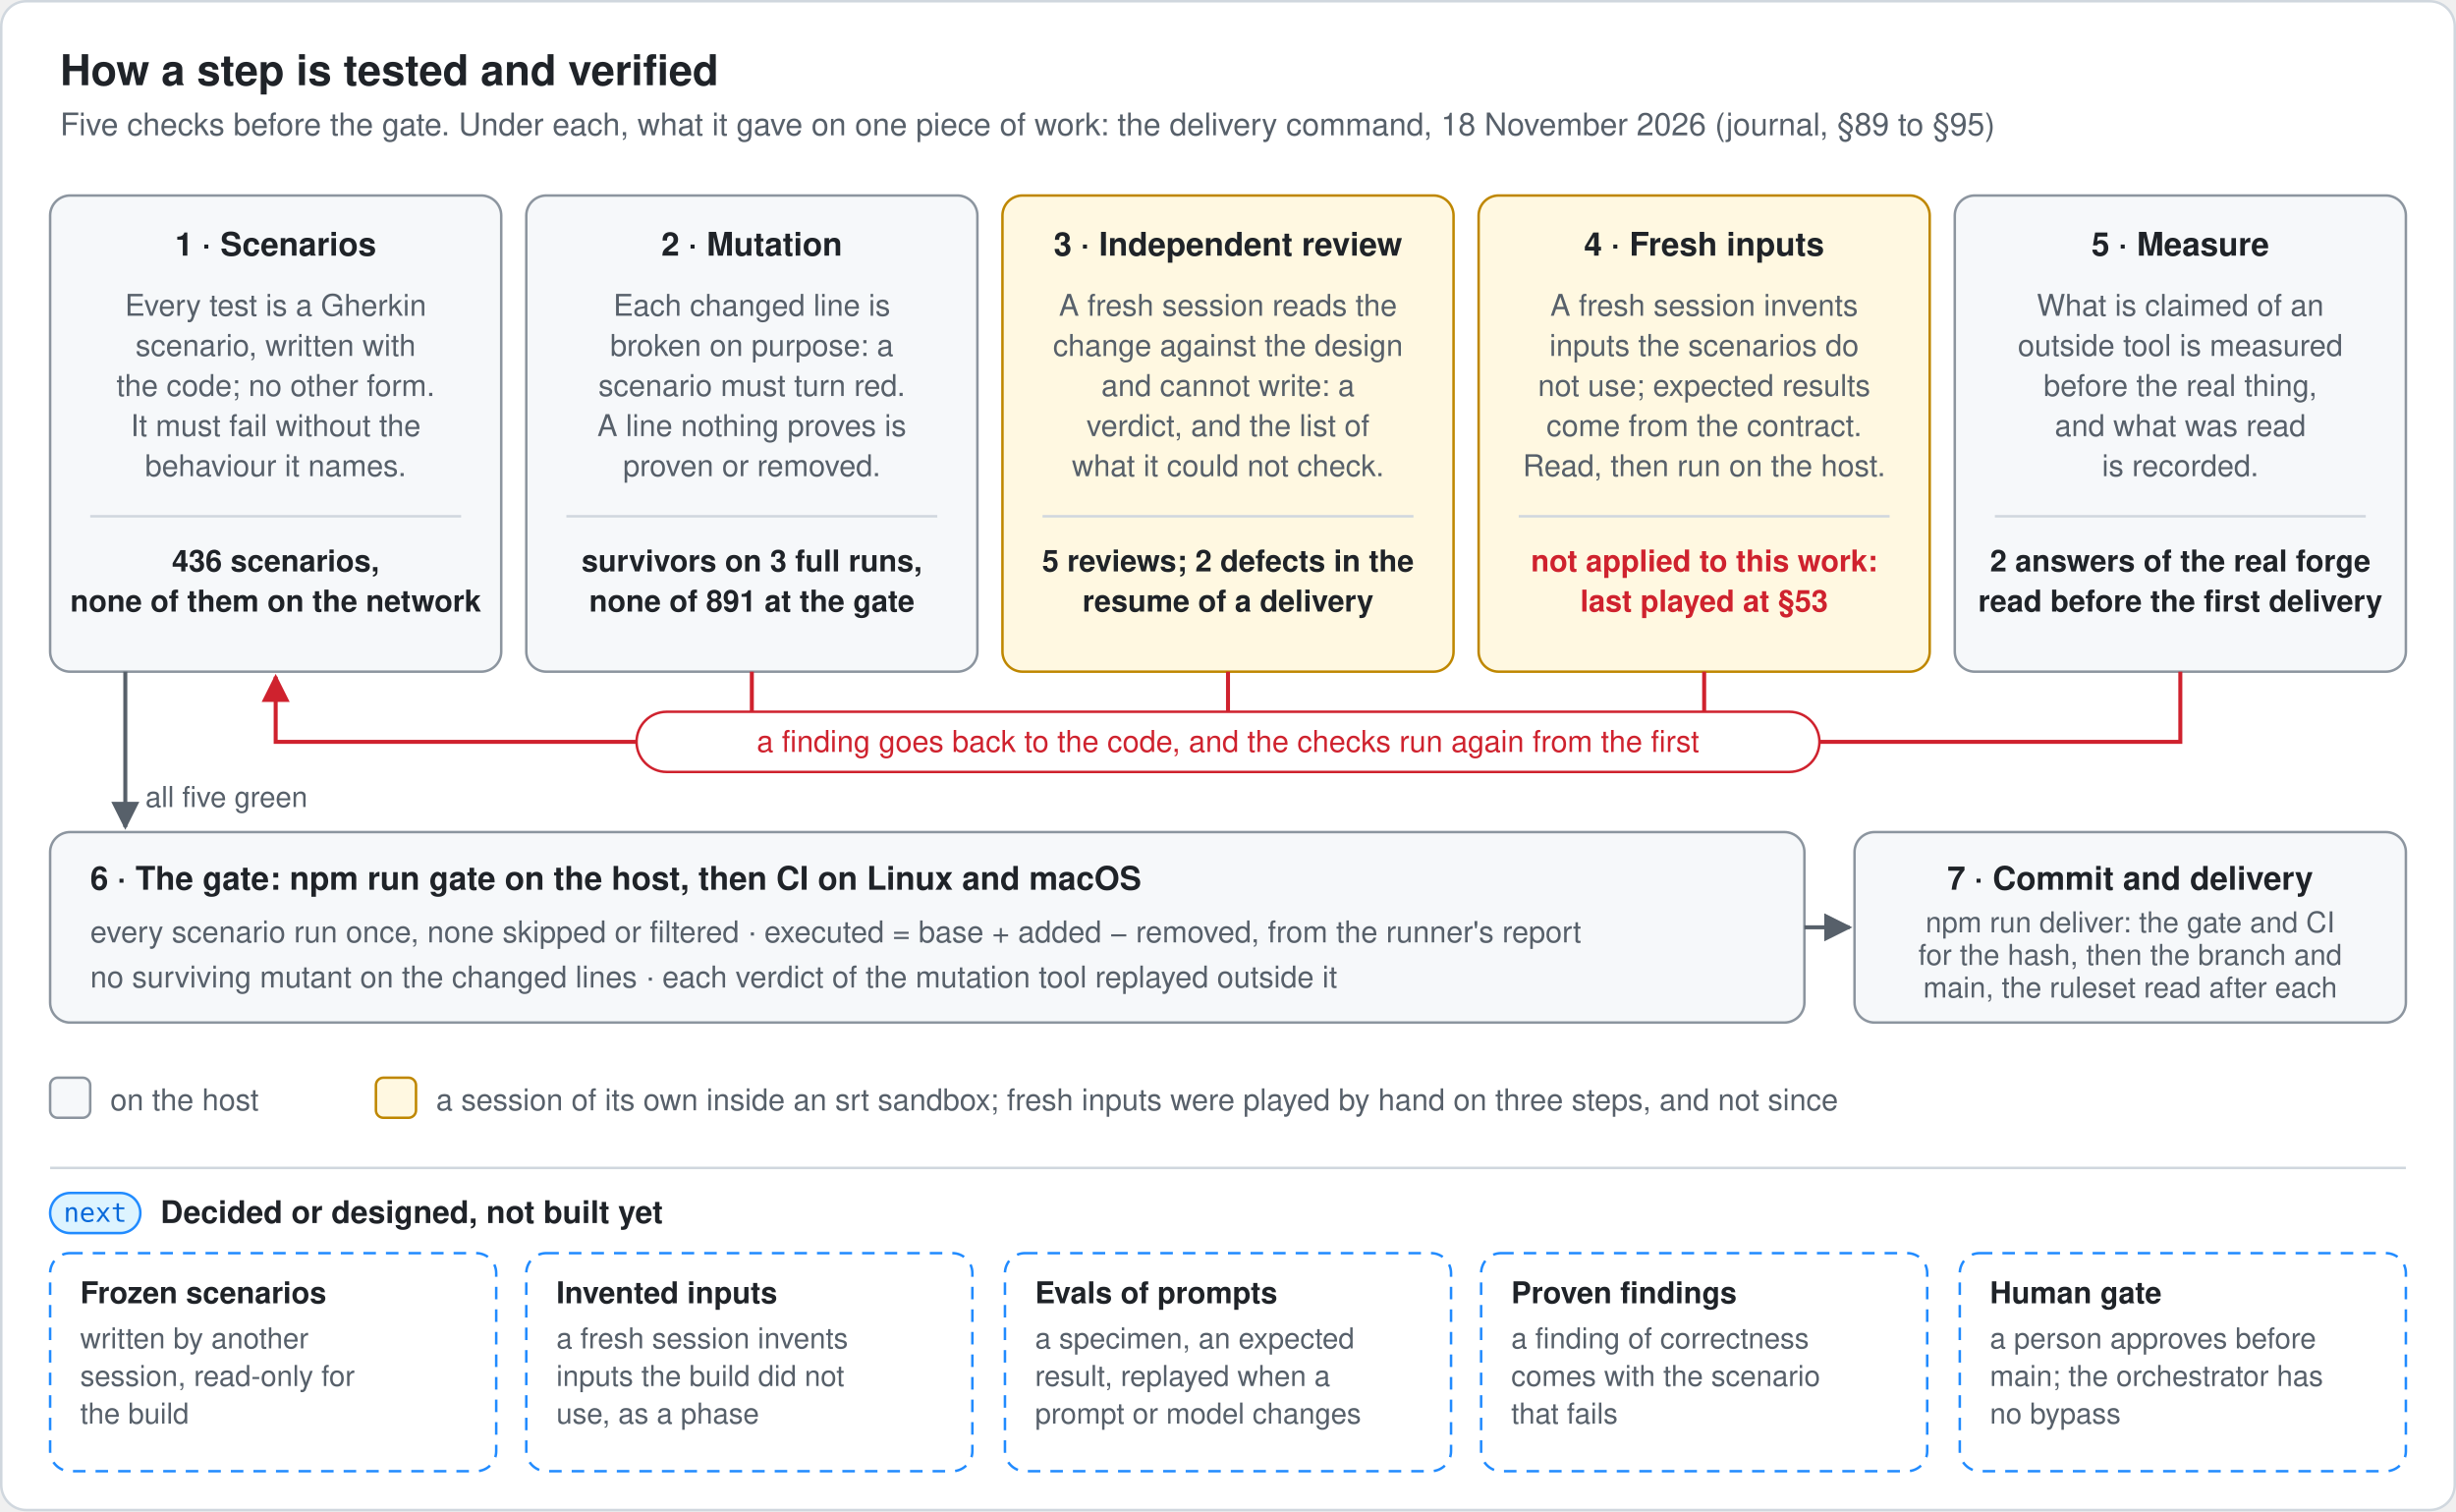
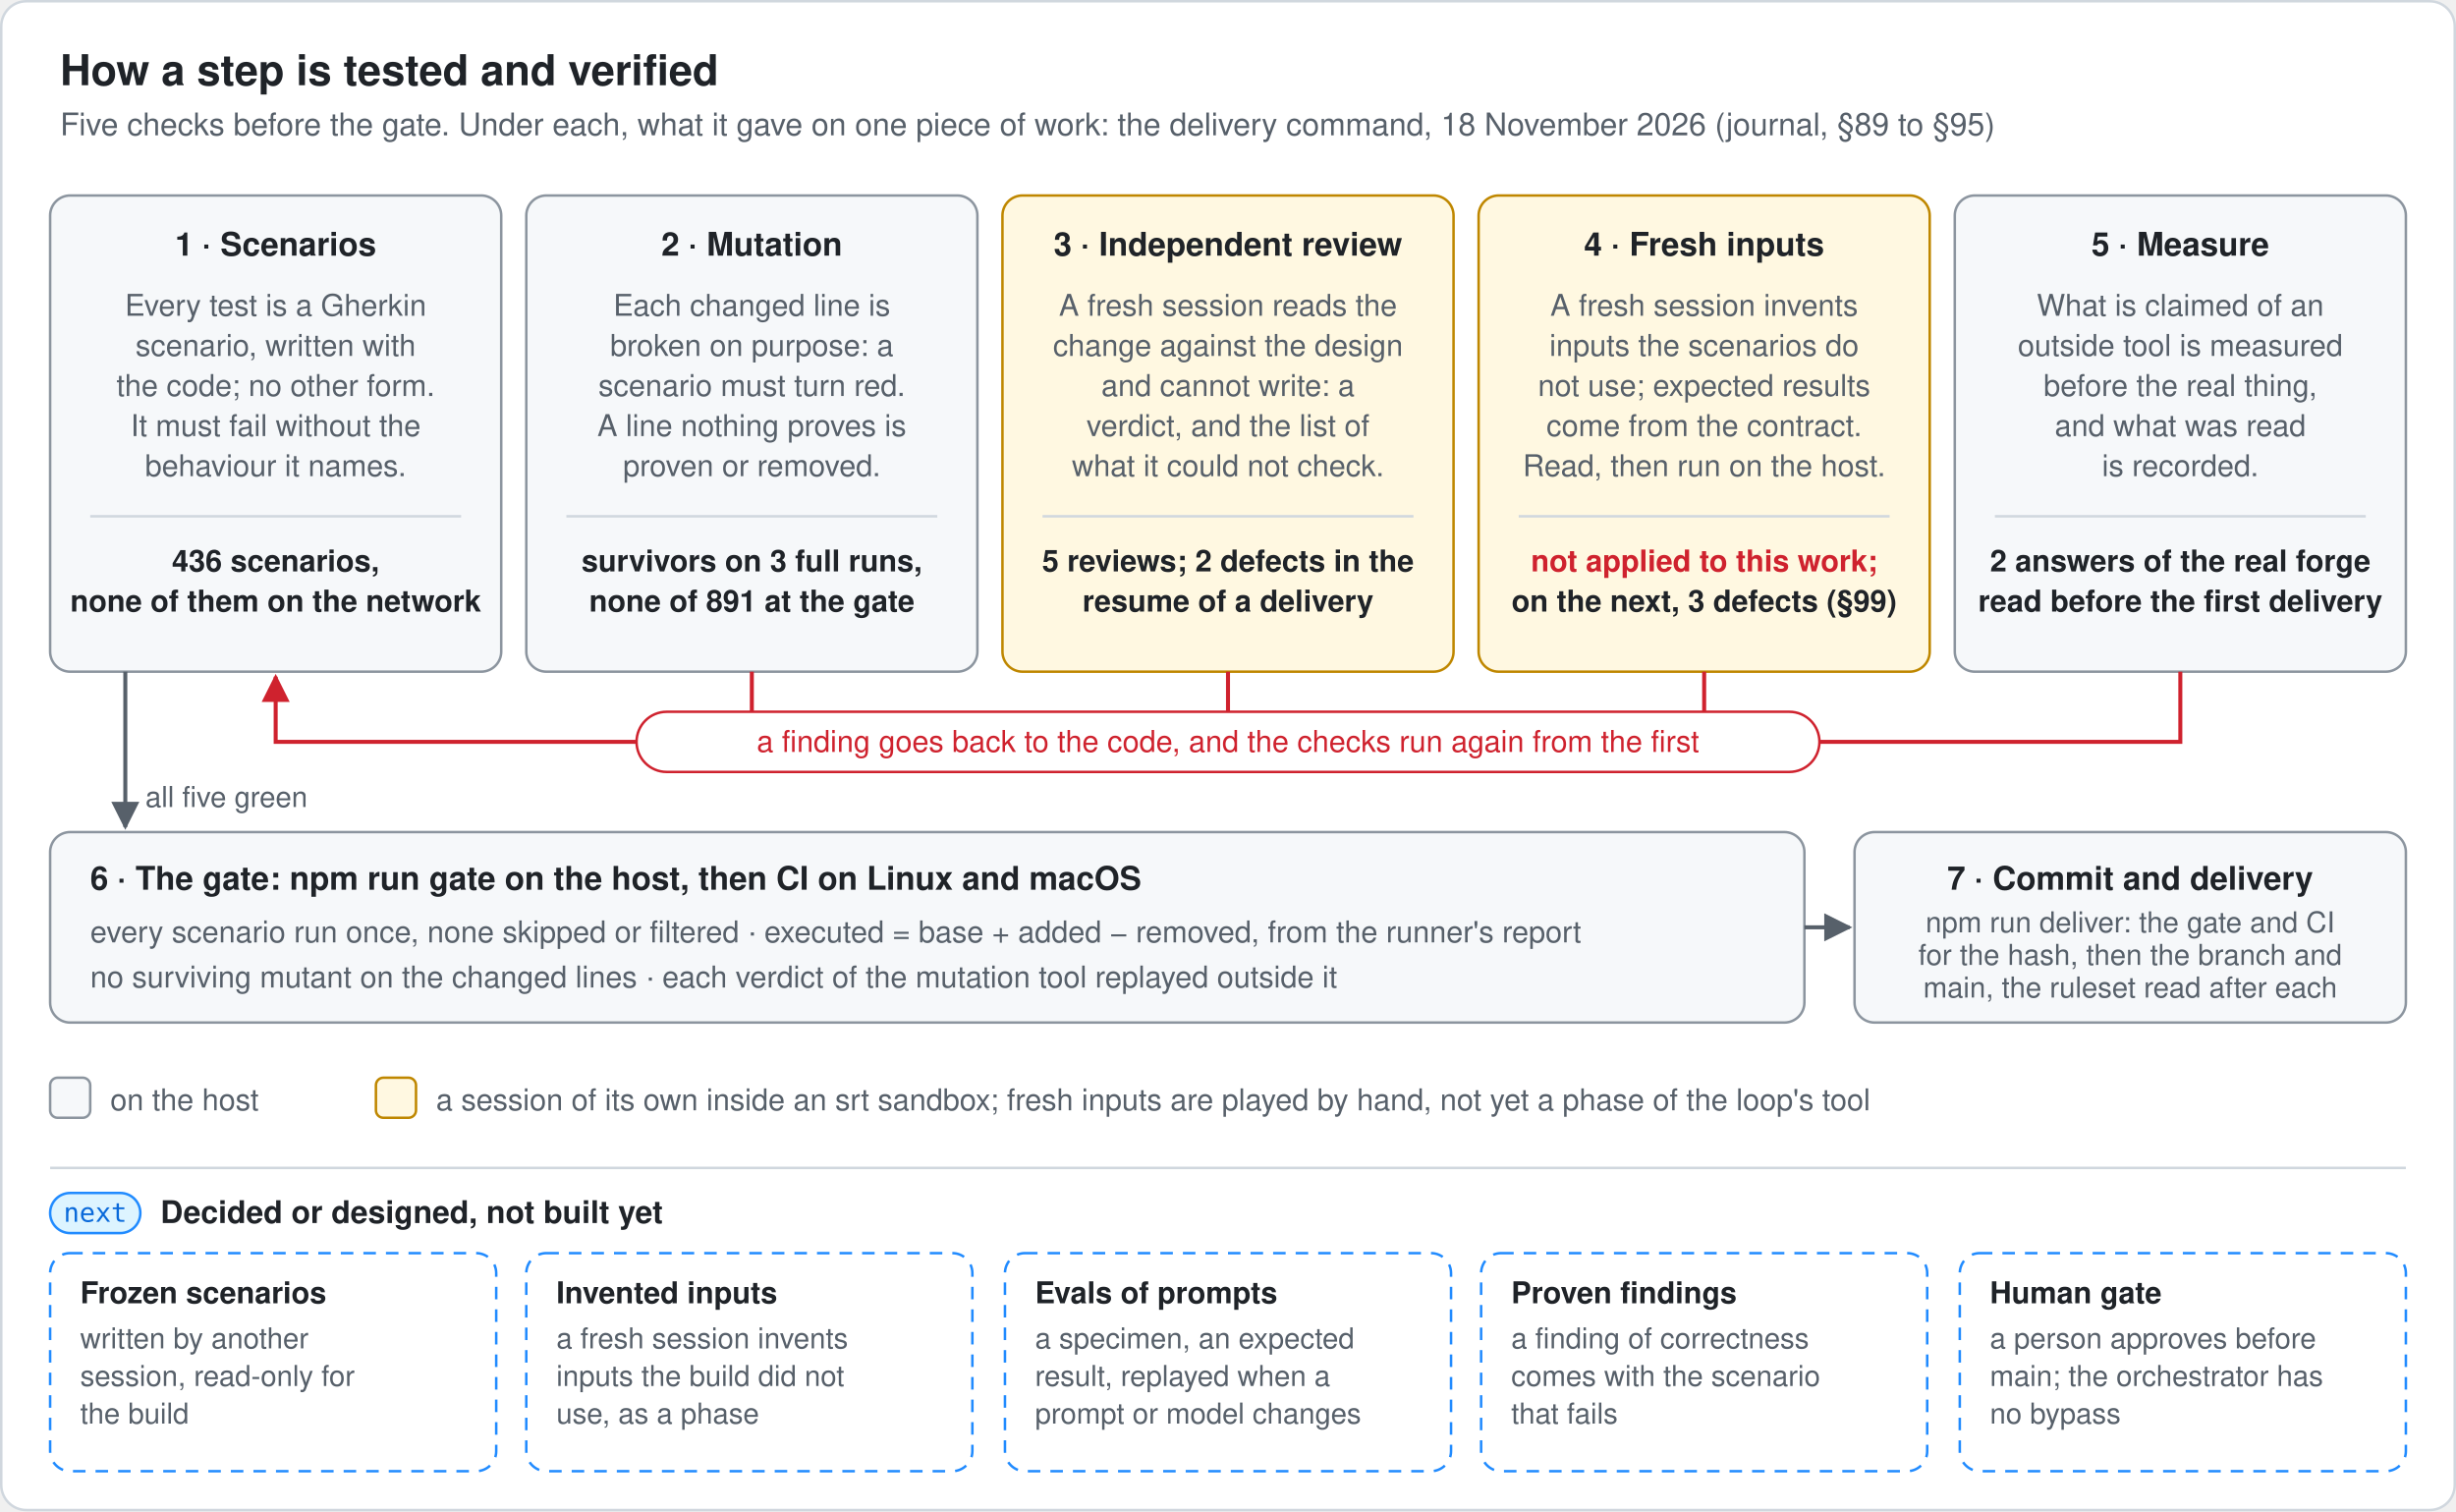
<svg xmlns="http://www.w3.org/2000/svg" viewBox="0 0 980 603" width="980" height="603" role="img" aria-labelledby="t d" font-family="-apple-system, 'Segoe UI', Helvetica, Arial, sans-serif">
  <defs>
    <marker id="a" viewBox="0 0 10 10" refX="9" refY="5" markerWidth="7" markerHeight="7" orient="auto-start-reverse">
      <path d="M0 0L10 5L0 10z" fill="#57606a" />
    </marker>
    <marker id="r" viewBox="0 0 10 10" refX="9" refY="5" markerWidth="7" markerHeight="7" orient="auto-start-reverse">
      <path d="M0 0L10 5L0 10z" fill="#cf222e" />
    </marker>
  </defs>
  <rect x="0.5" y="0.5" width="979" height="602" rx="10" fill="#ffffff" stroke="#d0d7de" />
  <text x="24" y="34" font-size="17" font-weight="600" fill="#1f2328">How a step is tested and verified</text>
  <text x="24" y="54" font-size="12.5" fill="#57606a">Five checks before the gate. Under each, what it gave on one piece of work: the delivery command, 18 November 2026 (journal, §89 to §95)</text>
  <g font-size="12" fill="#57606a">
    <rect x="20" y="78" width="180" height="190" rx="8" fill="#f6f8fa" stroke="#8c959f" />
    <text x="110" y="102" text-anchor="middle" font-weight="600" font-size="13" fill="#1f2328">1 · Scenarios</text>
    <text x="110" y="126" text-anchor="middle">Every test is a Gherkin</text>
    <text x="110" y="142" text-anchor="middle">scenario, written with</text>
    <text x="110" y="158" text-anchor="middle">the code; no other form.</text>
    <text x="110" y="174" text-anchor="middle">It must fail without the</text>
    <text x="110" y="190" text-anchor="middle">behaviour it names.</text>
    <path d="M36 206H184" stroke="#d0d7de" />
    <text x="110" y="228" text-anchor="middle" font-weight="600" fill="#1f2328">436 scenarios,</text>
    <text x="110" y="244" text-anchor="middle" font-weight="600" fill="#1f2328">none of them on the network</text>
    <rect x="210" y="78" width="180" height="190" rx="8" fill="#f6f8fa" stroke="#8c959f" />
    <text x="300" y="102" text-anchor="middle" font-weight="600" font-size="13" fill="#1f2328">2 · Mutation</text>
    <text x="300" y="126" text-anchor="middle">Each changed line is</text>
    <text x="300" y="142" text-anchor="middle">broken on purpose: a</text>
    <text x="300" y="158" text-anchor="middle">scenario must turn red.</text>
    <text x="300" y="174" text-anchor="middle">A line nothing proves is</text>
    <text x="300" y="190" text-anchor="middle">proven or removed.</text>
    <path d="M226 206H374" stroke="#d0d7de" />
    <text x="300" y="228" text-anchor="middle" font-weight="600" fill="#1f2328">survivors on 3 full runs,</text>
    <text x="300" y="244" text-anchor="middle" font-weight="600" fill="#1f2328">none of 891 at the gate</text>
    <rect x="400" y="78" width="180" height="190" rx="8" fill="#fff8e1" stroke="#bf8700" />
    <text x="490" y="102" text-anchor="middle" font-weight="600" font-size="13" fill="#1f2328">3 · Independent review</text>
    <text x="490" y="126" text-anchor="middle">A fresh session reads the</text>
    <text x="490" y="142" text-anchor="middle">change against the design</text>
    <text x="490" y="158" text-anchor="middle">and cannot write: a</text>
    <text x="490" y="174" text-anchor="middle">verdict, and the list of</text>
    <text x="490" y="190" text-anchor="middle">what it could not check.</text>
    <path d="M416 206H564" stroke="#d0d7de" />
    <text x="490" y="228" text-anchor="middle" font-weight="600" fill="#1f2328">5 reviews; 2 defects in the</text>
    <text x="490" y="244" text-anchor="middle" font-weight="600" fill="#1f2328">resume of a delivery</text>
    <rect x="590" y="78" width="180" height="190" rx="8" fill="#fff8e1" stroke="#bf8700" />
    <text x="680" y="102" text-anchor="middle" font-weight="600" font-size="13" fill="#1f2328">4 · Fresh inputs</text>
    <text x="680" y="126" text-anchor="middle">A fresh session invents</text>
    <text x="680" y="142" text-anchor="middle">inputs the scenarios do</text>
    <text x="680" y="158" text-anchor="middle">not use; expected results</text>
    <text x="680" y="174" text-anchor="middle">come from the contract.</text>
    <text x="680" y="190" text-anchor="middle">Read, then run on the host.</text>
    <path d="M606 206H754" stroke="#d0d7de" />
-     <text x="680" y="228" text-anchor="middle" font-weight="600" fill="#cf222e">not applied to this work:</text>
-     <text x="680" y="244" text-anchor="middle" font-weight="600" fill="#cf222e">last played at §53</text>
+     <text x="680" y="228" text-anchor="middle" font-weight="600" fill="#cf222e">not applied to this work;</text>
+     <text x="680" y="244" text-anchor="middle" font-weight="600" fill="#1f2328">on the next, 3 defects (§99)</text>
    <rect x="780" y="78" width="180" height="190" rx="8" fill="#f6f8fa" stroke="#8c959f" />
    <text x="870" y="102" text-anchor="middle" font-weight="600" font-size="13" fill="#1f2328">5 · Measure</text>
    <text x="870" y="126" text-anchor="middle">What is claimed of an</text>
    <text x="870" y="142" text-anchor="middle">outside tool is measured</text>
    <text x="870" y="158" text-anchor="middle">before the real thing,</text>
    <text x="870" y="174" text-anchor="middle">and what was read</text>
    <text x="870" y="190" text-anchor="middle">is recorded.</text>
    <path d="M796 206H944" stroke="#d0d7de" />
    <text x="870" y="228" text-anchor="middle" font-weight="600" fill="#1f2328">2 answers of the real forge</text>
    <text x="870" y="244" text-anchor="middle" font-weight="600" fill="#1f2328">read before the first delivery</text>
  </g>
  <g stroke="#cf222e" stroke-width="1.6" fill="none">
    <path d="M300 268V296" />
    <path d="M490 268V296" />
    <path d="M680 268V296" />
    <path d="M870 268V296H110V270" marker-end="url(#r)" />
  </g>
  <rect x="254" y="284" width="472" height="24" rx="12" fill="#ffffff" stroke="#cf222e" />
  <text x="490" y="300" text-anchor="middle" font-size="12" fill="#cf222e">a finding goes back to the code, and the checks run again from the first</text>
  <path d="M50 268V330" stroke="#57606a" stroke-width="1.6" fill="none" marker-end="url(#a)" />
  <text x="58" y="322" font-size="11.5" fill="#57606a">all five green</text>
  <g font-size="12" fill="#57606a">
    <rect x="20" y="332" width="700" height="76" rx="8" fill="#f6f8fa" stroke="#8c959f" />
    <text x="36" y="355" font-weight="600" font-size="13" fill="#1f2328">6 · The gate: npm run gate on the host, then CI on Linux and macOS</text>
    <text x="36" y="376">every scenario run once, none skipped or filtered · executed = base + added − removed, from the runner's report</text>
    <text x="36" y="394">no surviving mutant on the changed lines · each verdict of the mutation tool replayed outside it</text>
    <rect x="740" y="332" width="220" height="76" rx="8" fill="#f6f8fa" stroke="#8c959f" />
    <text x="850" y="355" text-anchor="middle" font-weight="600" font-size="13" fill="#1f2328">7 · Commit and delivery</text>
    <text x="850" y="372" text-anchor="middle" font-size="11.5">npm run deliver: the gate and CI</text>
    <text x="850" y="385" text-anchor="middle" font-size="11.5">for the hash, then the branch and</text>
    <text x="850" y="398" text-anchor="middle" font-size="11.5">main, the ruleset read after each</text>
  </g>
  <path d="M720 370H738" stroke="#57606a" stroke-width="1.6" fill="none" marker-end="url(#a)" />
  <rect x="20" y="430" width="16" height="16" rx="3" fill="#f6f8fa" stroke="#8c959f" />
  <text x="44" y="443" font-size="12" fill="#57606a">on the host</text>
  <rect x="150" y="430" width="16" height="16" rx="3" fill="#fff8e1" stroke="#bf8700" />
-   <text x="174" y="443" font-size="12" fill="#57606a">a session of its own inside an srt sandbox; fresh inputs were played by hand on three steps, and not since</text>
+   <text x="174" y="443" font-size="12" fill="#57606a">a session of its own inside an srt sandbox; fresh inputs are played by hand, not yet a phase of the loop's tool</text>
  <path d="M20 466H960" stroke="#d0d7de" />
  <rect x="20" y="476" width="36" height="16" rx="8" fill="#ddf4ff" stroke="#218bff" />
  <text x="38" y="487.5" text-anchor="middle" font-family="ui-monospace, SFMono-Regular, Menlo, monospace" font-size="10.5" fill="#0969da">next</text>
  <text x="64" y="488" font-size="12.5" font-weight="600" fill="#1f2328">Decided or designed, not built yet</text>
  <rect x="20" y="500" width="178" height="87" rx="8" fill="#ffffff" stroke="#218bff" stroke-dasharray="5 4" />
  <text x="32" y="520" font-size="12" font-weight="600" fill="#1f2328">Frozen scenarios</text>
  <text x="32" y="538" font-size="11.5" fill="#57606a">written by another</text>
  <text x="32" y="553" font-size="11.5" fill="#57606a">session, read-only for</text>
  <text x="32" y="568" font-size="11.5" fill="#57606a">the build</text>
  <rect x="210" y="500" width="178" height="87" rx="8" fill="#ffffff" stroke="#218bff" stroke-dasharray="5 4" />
  <text x="222" y="520" font-size="12" font-weight="600" fill="#1f2328">Invented inputs</text>
  <text x="222" y="538" font-size="11.5" fill="#57606a">a fresh session invents</text>
  <text x="222" y="553" font-size="11.5" fill="#57606a">inputs the build did not</text>
  <text x="222" y="568" font-size="11.5" fill="#57606a">use, as a phase</text>
  <rect x="401" y="500" width="178" height="87" rx="8" fill="#ffffff" stroke="#218bff" stroke-dasharray="5 4" />
  <text x="413" y="520" font-size="12" font-weight="600" fill="#1f2328">Evals of prompts</text>
  <text x="413" y="538" font-size="11.5" fill="#57606a">a specimen, an expected</text>
  <text x="413" y="553" font-size="11.5" fill="#57606a">result, replayed when a</text>
  <text x="413" y="568" font-size="11.5" fill="#57606a">prompt or model changes</text>
  <rect x="591" y="500" width="178" height="87" rx="8" fill="#ffffff" stroke="#218bff" stroke-dasharray="5 4" />
  <text x="603" y="520" font-size="12" font-weight="600" fill="#1f2328">Proven findings</text>
  <text x="603" y="538" font-size="11.5" fill="#57606a">a finding of correctness</text>
  <text x="603" y="553" font-size="11.5" fill="#57606a">comes with the scenario</text>
  <text x="603" y="568" font-size="11.5" fill="#57606a">that fails</text>
  <rect x="782" y="500" width="178" height="87" rx="8" fill="#ffffff" stroke="#218bff" stroke-dasharray="5 4" />
  <text x="794" y="520" font-size="12" font-weight="600" fill="#1f2328">Human gate</text>
  <text x="794" y="538" font-size="11.5" fill="#57606a">a person approves before</text>
  <text x="794" y="553" font-size="11.5" fill="#57606a">main; the orchestrator has</text>
  <text x="794" y="568" font-size="11.5" fill="#57606a">no bypass</text>
</svg>
